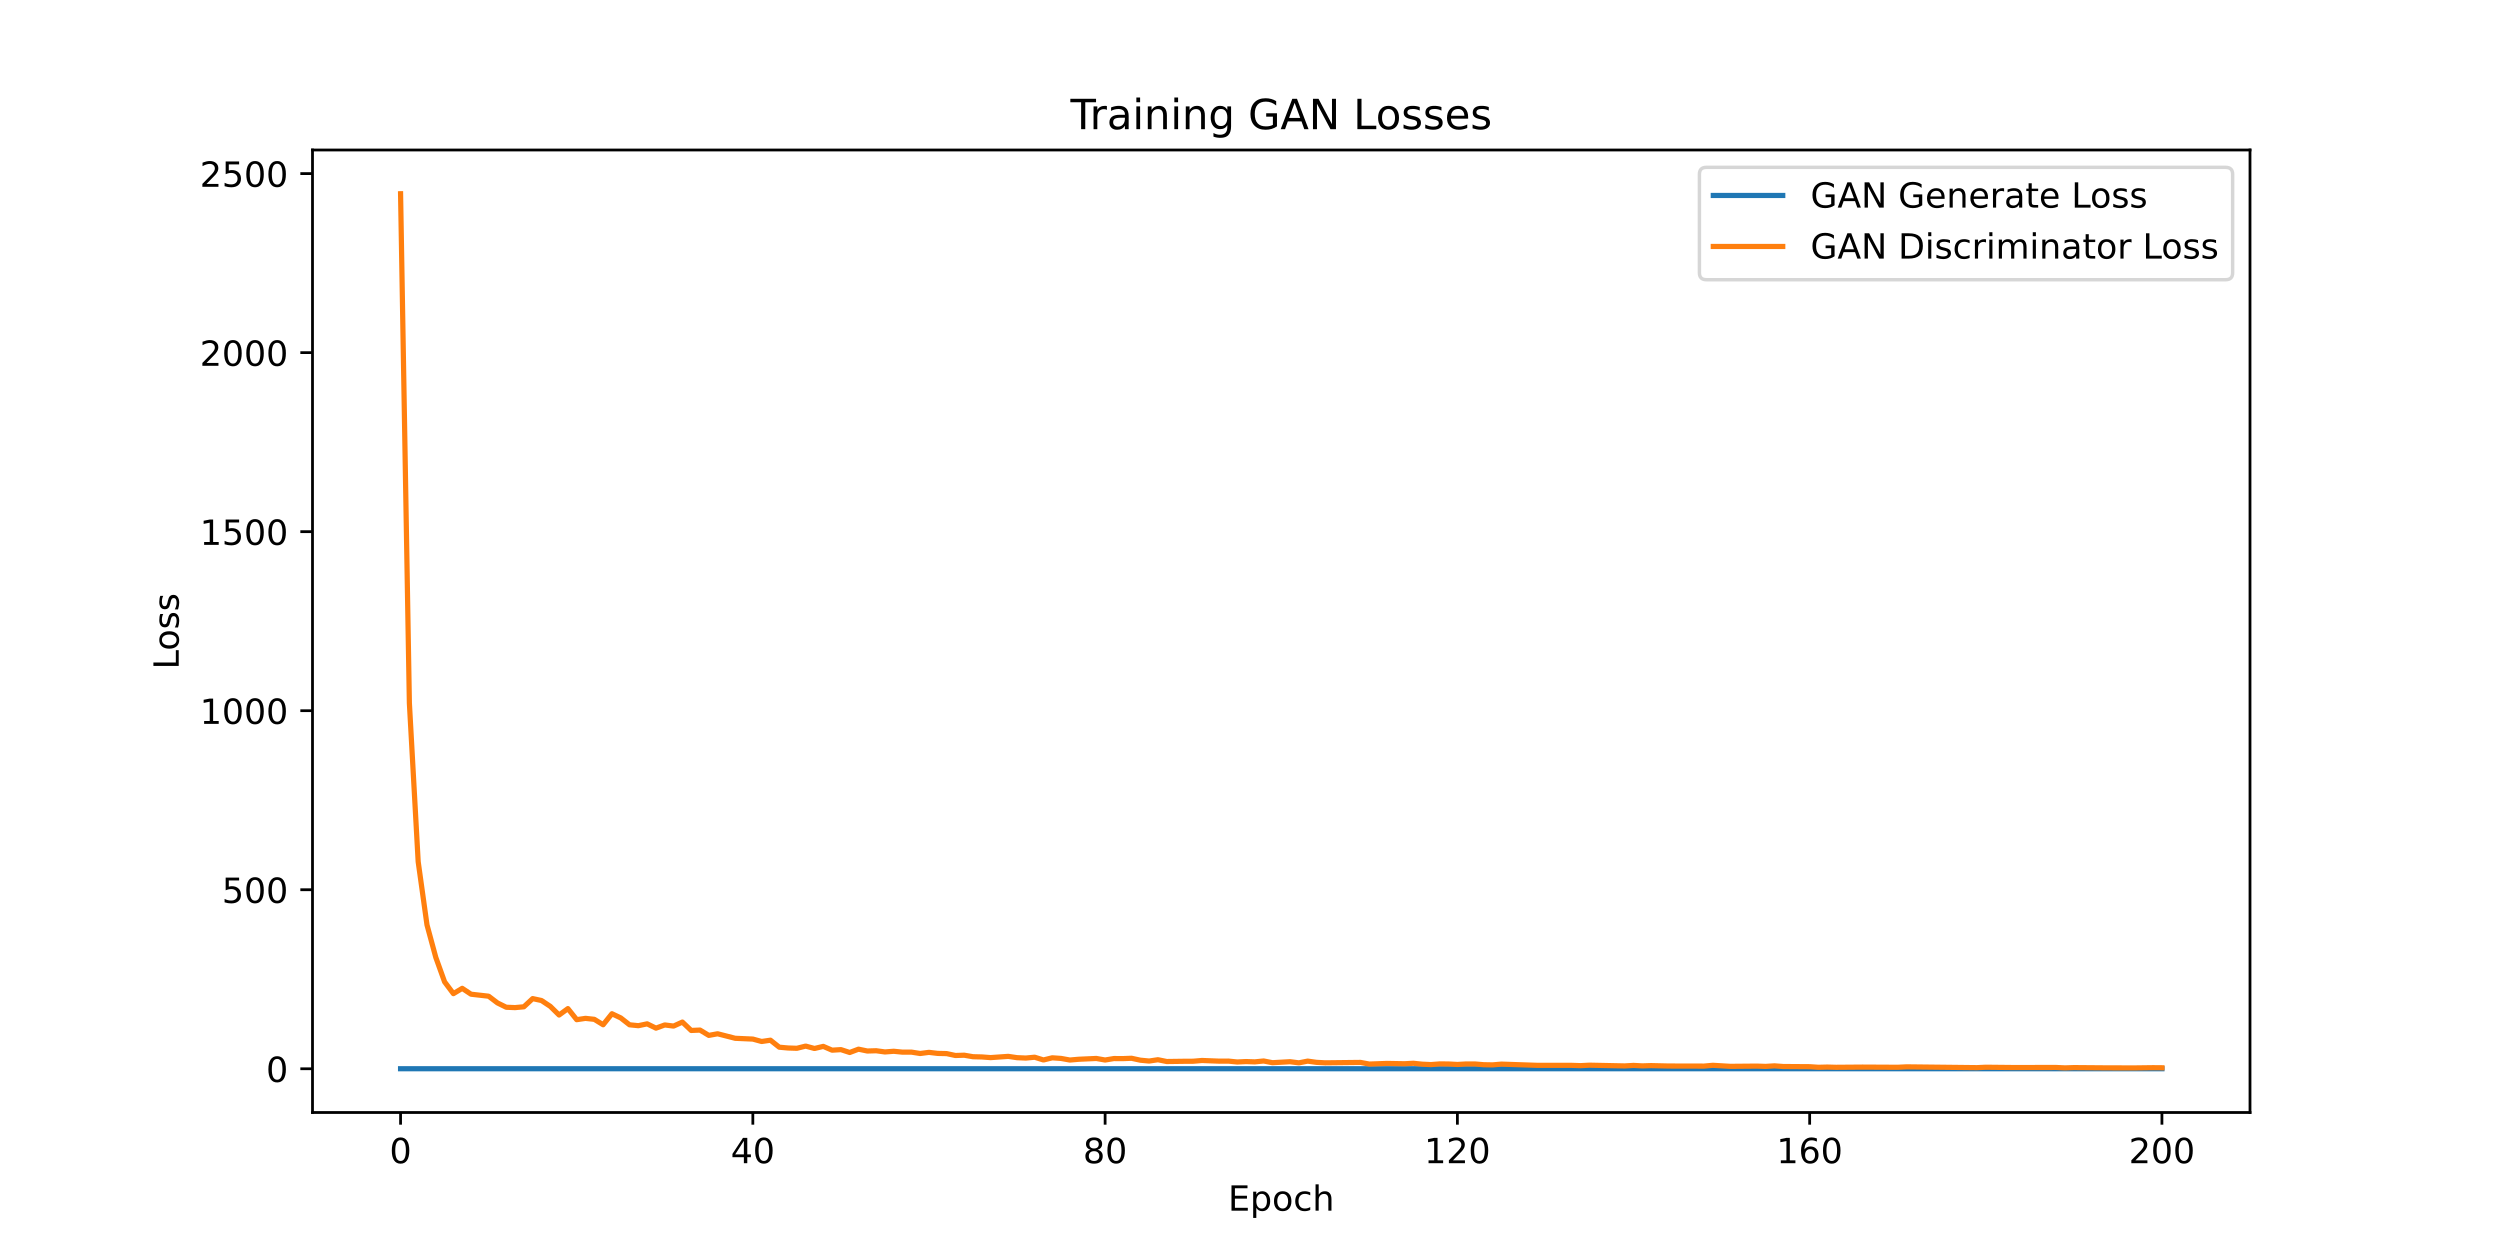
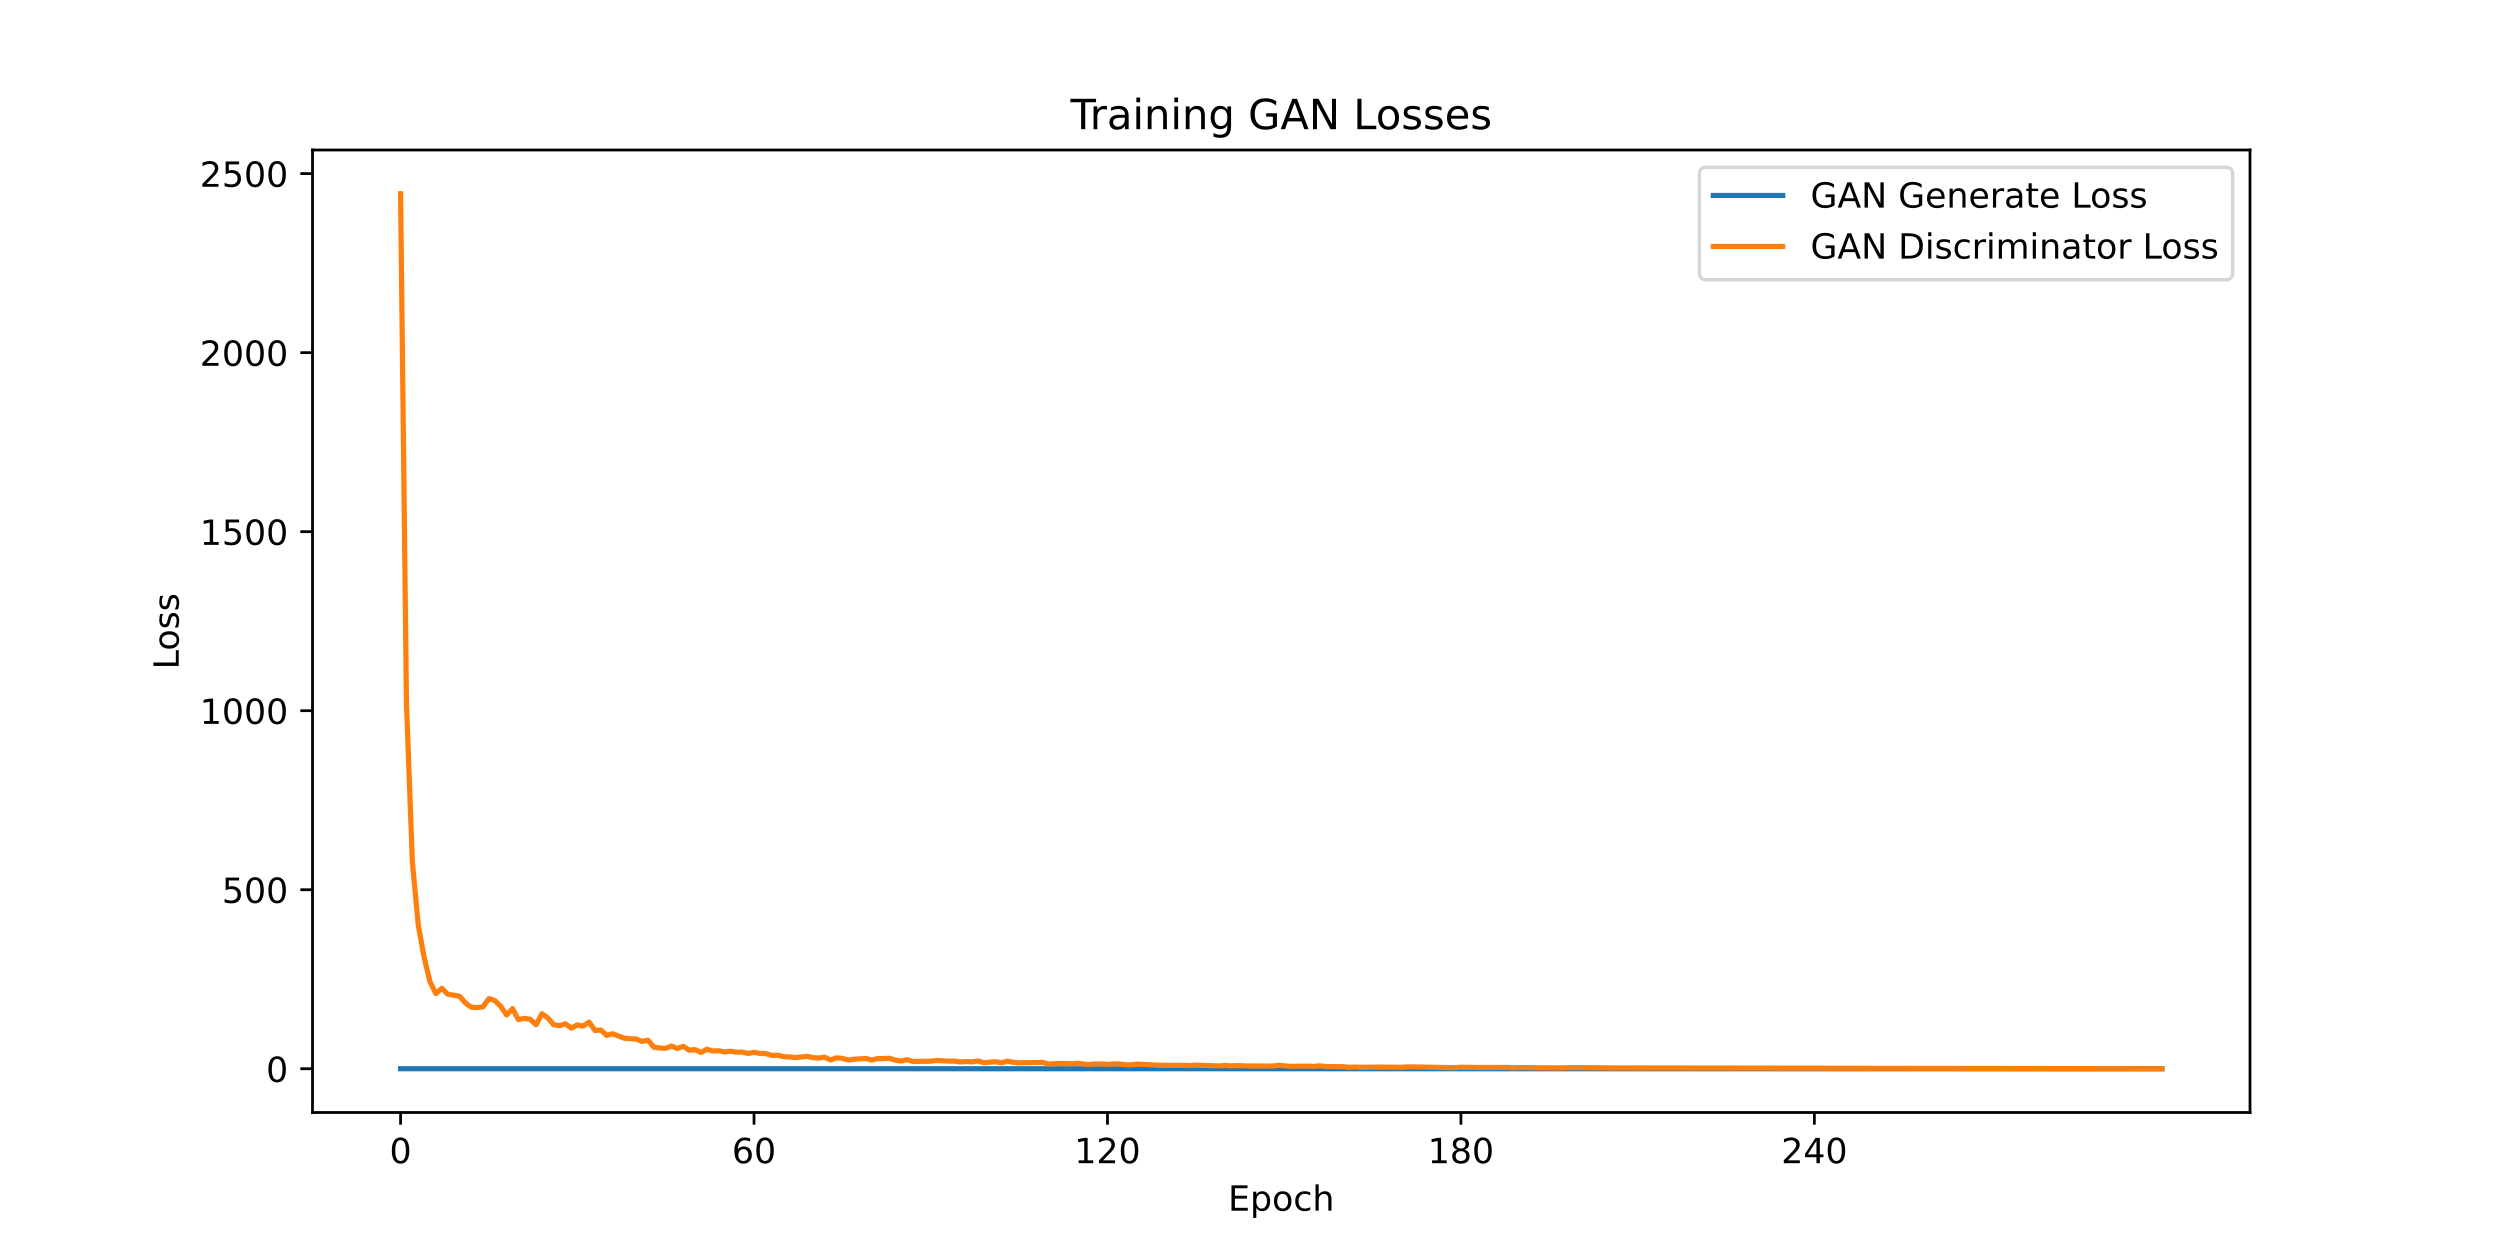
<svg xmlns="http://www.w3.org/2000/svg" xmlns:xlink="http://www.w3.org/1999/xlink" width="720pt" height="360pt" viewBox="0 0 720 360" version="1.1">
  <defs>
    <style type="text/css">*{stroke-linejoin: round; stroke-linecap: butt}</style>
  </defs>
  <g id="figure_1">
    <g id="patch_1">
      <path d="M 0 360  L 720 360  L 720 0  L 0 0  z " style="fill: #ffffff" />
    </g>
    <g id="axes_1">
      <g id="patch_2">
        <path d="M 90 320.4  L 648 320.4  L 648 43.2  L 90 43.2  z " style="fill: #ffffff" />
      </g>
      <g id="matplotlib.axis_1">
        <g id="xtick_1">
          <g id="line2d_1">
            <defs>
-               <path id="mbff94c3271" d="M 0 0  L 0 3.5  " style="stroke: #000000; stroke-width: 0.8" />
-             </defs>
-             <g>
-               <use xlink:href="#mbff94c3271" x="115.364" y="320.4" style="stroke: #000000; stroke-width: 0.8" />
+               <path id="m3219d4891e" d="M 0 0  L 0 3.5  " style="stroke: #000000; stroke-width: 0.8" />
+             </defs>
+             <g>
+               <use xlink:href="#m3219d4891e" x="115.364" y="320.4" style="stroke: #000000; stroke-width: 0.8" />
            </g>
          </g>
          <g id="text_1">
            <g transform="translate(112.1824 334.9984) scale(0.1 -0.1)">
              <defs>
                <path id="DejaVuSans-30" d="M 2034 4250  Q 1547 4250 1301 3770  Q 1056 3291 1056 2328  Q 1056 1369 1301 889  Q 1547 409 2034 409  Q 2525 409 2770 889  Q 3016 1369 3016 2328  Q 3016 3291 2770 3770  Q 2525 4250 2034 4250  z M 2034 4750  Q 2819 4750 3233 4129  Q 3647 3509 3647 2328  Q 3647 1150 3233 529  Q 2819 -91 2034 -91  Q 1250 -91 836 529  Q 422 1150 422 2328  Q 422 3509 836 4129  Q 1250 4750 2034 4750  z " transform="scale(0.015625)" />
              </defs>
              <use xlink:href="#DejaVuSans-30" />
            </g>
          </g>
        </g>
        <g id="xtick_2">
          <g id="line2d_2">
            <g>
-               <use xlink:href="#mbff94c3271" x="216.818" y="320.4" style="stroke: #000000; stroke-width: 0.8" />
+               <use xlink:href="#m3219d4891e" x="217.157" y="320.4" style="stroke: #000000; stroke-width: 0.8" />
            </g>
          </g>
          <g id="text_2">
-             <g transform="translate(210.4557 334.9984) scale(0.1 -0.1)">
-               <defs>
-                 <path id="DejaVuSans-34" d="M 2419 4116  L 825 1625  L 2419 1625  L 2419 4116  z M 2253 4666  L 3047 4666  L 3047 1625  L 3713 1625  L 3713 1100  L 3047 1100  L 3047 0  L 2419 0  L 2419 1100  L 313 1100  L 313 1709  L 2253 4666  z " transform="scale(0.015625)" />
-               </defs>
-               <use xlink:href="#DejaVuSans-34" />
+             <g transform="translate(210.795 334.9984) scale(0.1 -0.1)">
+               <defs>
+                 <path id="DejaVuSans-36" d="M 2113 2584  Q 1688 2584 1439 2293  Q 1191 2003 1191 1497  Q 1191 994 1439 701  Q 1688 409 2113 409  Q 2538 409 2786 701  Q 3034 994 3034 1497  Q 3034 2003 2786 2293  Q 2538 2584 2113 2584  z M 3366 4563  L 3366 3988  Q 3128 4100 2886 4159  Q 2644 4219 2406 4219  Q 1781 4219 1451 3797  Q 1122 3375 1075 2522  Q 1259 2794 1537 2939  Q 1816 3084 2150 3084  Q 2853 3084 3261 2657  Q 3669 2231 3669 1497  Q 3669 778 3244 343  Q 2819 -91 2113 -91  Q 1303 -91 875 529  Q 447 1150 447 2328  Q 447 3434 972 4092  Q 1497 4750 2381 4750  Q 2619 4750 2861 4703  Q 3103 4656 3366 4563  z " transform="scale(0.015625)" />
+               </defs>
+               <use xlink:href="#DejaVuSans-36" />
              <use xlink:href="#DejaVuSans-30" transform="translate(63.62305 0)" />
            </g>
          </g>
        </g>
        <g id="xtick_3">
          <g id="line2d_3">
            <g>
-               <use xlink:href="#mbff94c3271" x="318.273" y="320.4" style="stroke: #000000; stroke-width: 0.8" />
+               <use xlink:href="#m3219d4891e" x="318.951" y="320.4" style="stroke: #000000; stroke-width: 0.8" />
            </g>
          </g>
          <g id="text_3">
-             <g transform="translate(311.9102 334.9984) scale(0.1 -0.1)">
-               <defs>
-                 <path id="DejaVuSans-38" d="M 2034 2216  Q 1584 2216 1326 1975  Q 1069 1734 1069 1313  Q 1069 891 1326 650  Q 1584 409 2034 409  Q 2484 409 2743 651  Q 3003 894 3003 1313  Q 3003 1734 2745 1975  Q 2488 2216 2034 2216  z M 1403 2484  Q 997 2584 770 2862  Q 544 3141 544 3541  Q 544 4100 942 4425  Q 1341 4750 2034 4750  Q 2731 4750 3128 4425  Q 3525 4100 3525 3541  Q 3525 3141 3298 2862  Q 3072 2584 2669 2484  Q 3125 2378 3379 2068  Q 3634 1759 3634 1313  Q 3634 634 3220 271  Q 2806 -91 2034 -91  Q 1263 -91 848 271  Q 434 634 434 1313  Q 434 1759 690 2068  Q 947 2378 1403 2484  z M 1172 3481  Q 1172 3119 1398 2916  Q 1625 2713 2034 2713  Q 2441 2713 2670 2916  Q 2900 3119 2900 3481  Q 2900 3844 2670 4047  Q 2441 4250 2034 4250  Q 1625 4250 1398 4047  Q 1172 3844 1172 3481  z " transform="scale(0.015625)" />
-               </defs>
-               <use xlink:href="#DejaVuSans-38" />
-               <use xlink:href="#DejaVuSans-30" transform="translate(63.62305 0)" />
+             <g transform="translate(309.4076 334.9984) scale(0.1 -0.1)">
+               <defs>
+                 <path id="DejaVuSans-31" d="M 794 531  L 1825 531  L 1825 4091  L 703 3866  L 703 4441  L 1819 4666  L 2450 4666  L 2450 531  L 3481 531  L 3481 0  L 794 0  L 794 531  z " transform="scale(0.015625)" />
+                 <path id="DejaVuSans-32" d="M 1228 531  L 3431 531  L 3431 0  L 469 0  L 469 531  Q 828 903 1448 1529  Q 2069 2156 2228 2338  Q 2531 2678 2651 2914  Q 2772 3150 2772 3378  Q 2772 3750 2511 3984  Q 2250 4219 1831 4219  Q 1534 4219 1204 4116  Q 875 4013 500 3803  L 500 4441  Q 881 4594 1212 4672  Q 1544 4750 1819 4750  Q 2544 4750 2975 4387  Q 3406 4025 3406 3419  Q 3406 3131 3298 2873  Q 3191 2616 2906 2266  Q 2828 2175 2409 1742  Q 1991 1309 1228 531  z " transform="scale(0.015625)" />
+               </defs>
+               <use xlink:href="#DejaVuSans-31" />
+               <use xlink:href="#DejaVuSans-32" transform="translate(63.62305 0)" />
+               <use xlink:href="#DejaVuSans-30" transform="translate(127.2461 0)" />
            </g>
          </g>
        </g>
        <g id="xtick_4">
          <g id="line2d_4">
            <g>
-               <use xlink:href="#mbff94c3271" x="419.727" y="320.4" style="stroke: #000000; stroke-width: 0.8" />
+               <use xlink:href="#m3219d4891e" x="420.745" y="320.4" style="stroke: #000000; stroke-width: 0.8" />
            </g>
          </g>
          <g id="text_4">
-             <g transform="translate(410.1835 334.9984) scale(0.1 -0.1)">
-               <defs>
-                 <path id="DejaVuSans-31" d="M 794 531  L 1825 531  L 1825 4091  L 703 3866  L 703 4441  L 1819 4666  L 2450 4666  L 2450 531  L 3481 531  L 3481 0  L 794 0  L 794 531  z " transform="scale(0.015625)" />
-                 <path id="DejaVuSans-32" d="M 1228 531  L 3431 531  L 3431 0  L 469 0  L 469 531  Q 828 903 1448 1529  Q 2069 2156 2228 2338  Q 2531 2678 2651 2914  Q 2772 3150 2772 3378  Q 2772 3750 2511 3984  Q 2250 4219 1831 4219  Q 1534 4219 1204 4116  Q 875 4013 500 3803  L 500 4441  Q 881 4594 1212 4672  Q 1544 4750 1819 4750  Q 2544 4750 2975 4387  Q 3406 4025 3406 3419  Q 3406 3131 3298 2873  Q 3191 2616 2906 2266  Q 2828 2175 2409 1742  Q 1991 1309 1228 531  z " transform="scale(0.015625)" />
+             <g transform="translate(411.2015 334.9984) scale(0.1 -0.1)">
+               <defs>
+                 <path id="DejaVuSans-38" d="M 2034 2216  Q 1584 2216 1326 1975  Q 1069 1734 1069 1313  Q 1069 891 1326 650  Q 1584 409 2034 409  Q 2484 409 2743 651  Q 3003 894 3003 1313  Q 3003 1734 2745 1975  Q 2488 2216 2034 2216  z M 1403 2484  Q 997 2584 770 2862  Q 544 3141 544 3541  Q 544 4100 942 4425  Q 1341 4750 2034 4750  Q 2731 4750 3128 4425  Q 3525 4100 3525 3541  Q 3525 3141 3298 2862  Q 3072 2584 2669 2484  Q 3125 2378 3379 2068  Q 3634 1759 3634 1313  Q 3634 634 3220 271  Q 2806 -91 2034 -91  Q 1263 -91 848 271  Q 434 634 434 1313  Q 434 1759 690 2068  Q 947 2378 1403 2484  z M 1172 3481  Q 1172 3119 1398 2916  Q 1625 2713 2034 2713  Q 2441 2713 2670 2916  Q 2900 3119 2900 3481  Q 2900 3844 2670 4047  Q 2441 4250 2034 4250  Q 1625 4250 1398 4047  Q 1172 3844 1172 3481  z " transform="scale(0.015625)" />
              </defs>
              <use xlink:href="#DejaVuSans-31" />
-               <use xlink:href="#DejaVuSans-32" transform="translate(63.62305 0)" />
+               <use xlink:href="#DejaVuSans-38" transform="translate(63.62305 0)" />
              <use xlink:href="#DejaVuSans-30" transform="translate(127.2461 0)" />
            </g>
          </g>
        </g>
        <g id="xtick_5">
          <g id="line2d_5">
            <g>
-               <use xlink:href="#mbff94c3271" x="521.182" y="320.4" style="stroke: #000000; stroke-width: 0.8" />
+               <use xlink:href="#m3219d4891e" x="522.539" y="320.4" style="stroke: #000000; stroke-width: 0.8" />
            </g>
          </g>
          <g id="text_5">
-             <g transform="translate(511.6381 334.9984) scale(0.1 -0.1)">
-               <defs>
-                 <path id="DejaVuSans-36" d="M 2113 2584  Q 1688 2584 1439 2293  Q 1191 2003 1191 1497  Q 1191 994 1439 701  Q 1688 409 2113 409  Q 2538 409 2786 701  Q 3034 994 3034 1497  Q 3034 2003 2786 2293  Q 2538 2584 2113 2584  z M 3366 4563  L 3366 3988  Q 3128 4100 2886 4159  Q 2644 4219 2406 4219  Q 1781 4219 1451 3797  Q 1122 3375 1075 2522  Q 1259 2794 1537 2939  Q 1816 3084 2150 3084  Q 2853 3084 3261 2657  Q 3669 2231 3669 1497  Q 3669 778 3244 343  Q 2819 -91 2113 -91  Q 1303 -91 875 529  Q 447 1150 447 2328  Q 447 3434 972 4092  Q 1497 4750 2381 4750  Q 2619 4750 2861 4703  Q 3103 4656 3366 4563  z " transform="scale(0.015625)" />
-               </defs>
-               <use xlink:href="#DejaVuSans-31" />
-               <use xlink:href="#DejaVuSans-36" transform="translate(63.62305 0)" />
-               <use xlink:href="#DejaVuSans-30" transform="translate(127.2461 0)" />
-             </g>
-           </g>
-         </g>
-         <g id="xtick_6">
-           <g id="line2d_6">
-             <g>
-               <use xlink:href="#mbff94c3271" x="622.636" y="320.4" style="stroke: #000000; stroke-width: 0.8" />
-             </g>
-           </g>
-           <g id="text_6">
-             <g transform="translate(613.0926 334.9984) scale(0.1 -0.1)">
+             <g transform="translate(512.9953 334.9984) scale(0.1 -0.1)">
+               <defs>
+                 <path id="DejaVuSans-34" d="M 2419 4116  L 825 1625  L 2419 1625  L 2419 4116  z M 2253 4666  L 3047 4666  L 3047 1625  L 3713 1625  L 3713 1100  L 3047 1100  L 3047 0  L 2419 0  L 2419 1100  L 313 1100  L 313 1709  L 2253 4666  z " transform="scale(0.015625)" />
+               </defs>
              <use xlink:href="#DejaVuSans-32" />
-               <use xlink:href="#DejaVuSans-30" transform="translate(63.62305 0)" />
-               <use xlink:href="#DejaVuSans-30" transform="translate(127.2461 0)" />
-             </g>
-           </g>
-         </g>
-         <g id="text_7">
+               <use xlink:href="#DejaVuSans-34" transform="translate(63.62305 0)" />
+               <use xlink:href="#DejaVuSans-30" transform="translate(127.2461 0)" />
+             </g>
+           </g>
+         </g>
+         <g id="text_6">
          <g transform="translate(353.6891 348.6766) scale(0.1 -0.1)">
            <defs>
              <path id="DejaVuSans-45" d="M 628 4666  L 3578 4666  L 3578 4134  L 1259 4134  L 1259 2753  L 3481 2753  L 3481 2222  L 1259 2222  L 1259 531  L 3634 531  L 3634 0  L 628 0  L 628 4666  z " transform="scale(0.015625)" />
              <path id="DejaVuSans-70" d="M 1159 525  L 1159 -1331  L 581 -1331  L 581 3500  L 1159 3500  L 1159 2969  Q 1341 3281 1617 3432  Q 1894 3584 2278 3584  Q 2916 3584 3314 3078  Q 3713 2572 3713 1747  Q 3713 922 3314 415  Q 2916 -91 2278 -91  Q 1894 -91 1617 61  Q 1341 213 1159 525  z M 3116 1747  Q 3116 2381 2855 2742  Q 2594 3103 2138 3103  Q 1681 3103 1420 2742  Q 1159 2381 1159 1747  Q 1159 1113 1420 752  Q 1681 391 2138 391  Q 2594 391 2855 752  Q 3116 1113 3116 1747  z " transform="scale(0.015625)" />
              <path id="DejaVuSans-6f" d="M 1959 3097  Q 1497 3097 1228 2736  Q 959 2375 959 1747  Q 959 1119 1226 758  Q 1494 397 1959 397  Q 2419 397 2687 759  Q 2956 1122 2956 1747  Q 2956 2369 2687 2733  Q 2419 3097 1959 3097  z M 1959 3584  Q 2709 3584 3137 3096  Q 3566 2609 3566 1747  Q 3566 888 3137 398  Q 2709 -91 1959 -91  Q 1206 -91 779 398  Q 353 888 353 1747  Q 353 2609 779 3096  Q 1206 3584 1959 3584  z " transform="scale(0.015625)" />
              <path id="DejaVuSans-63" d="M 3122 3366  L 3122 2828  Q 2878 2963 2633 3030  Q 2388 3097 2138 3097  Q 1578 3097 1268 2742  Q 959 2388 959 1747  Q 959 1106 1268 751  Q 1578 397 2138 397  Q 2388 397 2633 464  Q 2878 531 3122 666  L 3122 134  Q 2881 22 2623 -34  Q 2366 -91 2075 -91  Q 1284 -91 818 406  Q 353 903 353 1747  Q 353 2603 823 3093  Q 1294 3584 2113 3584  Q 2378 3584 2631 3529  Q 2884 3475 3122 3366  z " transform="scale(0.015625)" />
              <path id="DejaVuSans-68" d="M 3513 2113  L 3513 0  L 2938 0  L 2938 2094  Q 2938 2591 2744 2837  Q 2550 3084 2163 3084  Q 1697 3084 1428 2787  Q 1159 2491 1159 1978  L 1159 0  L 581 0  L 581 4863  L 1159 4863  L 1159 2956  Q 1366 3272 1645 3428  Q 1925 3584 2291 3584  Q 2894 3584 3203 3211  Q 3513 2838 3513 2113  z " transform="scale(0.015625)" />
            </defs>
            <use xlink:href="#DejaVuSans-45" />
            <use xlink:href="#DejaVuSans-70" transform="translate(63.18359 0)" />
            <use xlink:href="#DejaVuSans-6f" transform="translate(126.6602 0)" />
            <use xlink:href="#DejaVuSans-63" transform="translate(187.8418 0)" />
            <use xlink:href="#DejaVuSans-68" transform="translate(242.8223 0)" />
          </g>
        </g>
      </g>
      <g id="matplotlib.axis_2">
        <g id="ytick_1">
+           <g id="line2d_6">
+             <defs>
+               <path id="m0d8fbf37d7" d="M 0 0  L -3.5 0  " style="stroke: #000000; stroke-width: 0.8" />
+             </defs>
+             <g>
+               <use xlink:href="#m0d8fbf37d7" x="90" y="307.8" style="stroke: #000000; stroke-width: 0.8" />
+             </g>
+           </g>
+           <g id="text_7">
+             <g transform="translate(76.6375 311.5996) scale(0.1 -0.1)">
+               <use xlink:href="#DejaVuSans-30" />
+             </g>
+           </g>
+         </g>
+         <g id="ytick_2">
          <g id="line2d_7">
-             <defs>
-               <path id="m9fda48567b" d="M 0 0  L -3.5 0  " style="stroke: #000000; stroke-width: 0.8" />
-             </defs>
-             <g>
-               <use xlink:href="#m9fda48567b" x="90" y="307.805" style="stroke: #000000; stroke-width: 0.8" />
+             <g>
+               <use xlink:href="#m0d8fbf37d7" x="90" y="256.24" style="stroke: #000000; stroke-width: 0.8" />
            </g>
          </g>
          <g id="text_8">
-             <g transform="translate(76.6375 311.6041) scale(0.1 -0.1)">
-               <use xlink:href="#DejaVuSans-30" />
-             </g>
-           </g>
-         </g>
-         <g id="ytick_2">
-           <g id="line2d_8">
-             <g>
-               <use xlink:href="#m9fda48567b" x="90" y="256.244" style="stroke: #000000; stroke-width: 0.8" />
-             </g>
-           </g>
-           <g id="text_9">
-             <g transform="translate(63.9125 260.0427) scale(0.1 -0.1)">
+             <g transform="translate(63.9125 260.0392) scale(0.1 -0.1)">
              <defs>
                <path id="DejaVuSans-35" d="M 691 4666  L 3169 4666  L 3169 4134  L 1269 4134  L 1269 2991  Q 1406 3038 1543 3061  Q 1681 3084 1819 3084  Q 2600 3084 3056 2656  Q 3513 2228 3513 1497  Q 3513 744 3044 326  Q 2575 -91 1722 -91  Q 1428 -91 1123 -41  Q 819 9 494 109  L 494 744  Q 775 591 1075 516  Q 1375 441 1709 441  Q 2250 441 2565 725  Q 2881 1009 2881 1497  Q 2881 1984 2565 2268  Q 2250 2553 1709 2553  Q 1456 2553 1204 2497  Q 953 2441 691 2322  L 691 4666  z " transform="scale(0.015625)" />
              </defs>
              <use xlink:href="#DejaVuSans-35" />
              <use xlink:href="#DejaVuSans-30" transform="translate(63.62305 0)" />
              <use xlink:href="#DejaVuSans-30" transform="translate(127.2461 0)" />
            </g>
          </g>
        </g>
        <g id="ytick_3">
-           <g id="line2d_9">
-             <g>
-               <use xlink:href="#m9fda48567b" x="90" y="204.682" style="stroke: #000000; stroke-width: 0.8" />
-             </g>
-           </g>
-           <g id="text_10">
-             <g transform="translate(57.55 208.4814) scale(0.1 -0.1)">
+           <g id="line2d_8">
+             <g>
+               <use xlink:href="#m0d8fbf37d7" x="90" y="204.68" style="stroke: #000000; stroke-width: 0.8" />
+             </g>
+           </g>
+           <g id="text_9">
+             <g transform="translate(57.55 208.4788) scale(0.1 -0.1)">
              <use xlink:href="#DejaVuSans-31" />
              <use xlink:href="#DejaVuSans-30" transform="translate(63.62305 0)" />
              <use xlink:href="#DejaVuSans-30" transform="translate(127.2461 0)" />
              <use xlink:href="#DejaVuSans-30" transform="translate(190.8691 0)" />
            </g>
          </g>
        </g>
        <g id="ytick_4">
-           <g id="line2d_10">
-             <g>
-               <use xlink:href="#m9fda48567b" x="90" y="153.121" style="stroke: #000000; stroke-width: 0.8" />
-             </g>
-           </g>
-           <g id="text_11">
-             <g transform="translate(57.55 156.9201) scale(0.1 -0.1)">
+           <g id="line2d_9">
+             <g>
+               <use xlink:href="#m0d8fbf37d7" x="90" y="153.119" style="stroke: #000000; stroke-width: 0.8" />
+             </g>
+           </g>
+           <g id="text_10">
+             <g transform="translate(57.55 156.9184) scale(0.1 -0.1)">
              <use xlink:href="#DejaVuSans-31" />
              <use xlink:href="#DejaVuSans-35" transform="translate(63.62305 0)" />
              <use xlink:href="#DejaVuSans-30" transform="translate(127.2461 0)" />
              <use xlink:href="#DejaVuSans-30" transform="translate(190.8691 0)" />
            </g>
          </g>
        </g>
        <g id="ytick_5">
-           <g id="line2d_11">
-             <g>
-               <use xlink:href="#m9fda48567b" x="90" y="101.56" style="stroke: #000000; stroke-width: 0.8" />
-             </g>
-           </g>
-           <g id="text_12">
-             <g transform="translate(57.55 105.3588) scale(0.1 -0.1)">
+           <g id="line2d_10">
+             <g>
+               <use xlink:href="#m0d8fbf37d7" x="90" y="101.559" style="stroke: #000000; stroke-width: 0.8" />
+             </g>
+           </g>
+           <g id="text_11">
+             <g transform="translate(57.55 105.358) scale(0.1 -0.1)">
              <use xlink:href="#DejaVuSans-32" />
              <use xlink:href="#DejaVuSans-30" transform="translate(63.62305 0)" />
              <use xlink:href="#DejaVuSans-30" transform="translate(127.2461 0)" />
              <use xlink:href="#DejaVuSans-30" transform="translate(190.8691 0)" />
            </g>
          </g>
        </g>
        <g id="ytick_6">
-           <g id="line2d_12">
-             <g>
-               <use xlink:href="#m9fda48567b" x="90" y="49.998" style="stroke: #000000; stroke-width: 0.8" />
-             </g>
-           </g>
-           <g id="text_13">
-             <g transform="translate(57.55 53.79752) scale(0.1 -0.1)">
+           <g id="line2d_11">
+             <g>
+               <use xlink:href="#m0d8fbf37d7" x="90" y="49.998" style="stroke: #000000; stroke-width: 0.8" />
+             </g>
+           </g>
+           <g id="text_12">
+             <g transform="translate(57.55 53.79762) scale(0.1 -0.1)">
              <use xlink:href="#DejaVuSans-32" />
              <use xlink:href="#DejaVuSans-35" transform="translate(63.62305 0)" />
              <use xlink:href="#DejaVuSans-30" transform="translate(127.2461 0)" />
              <use xlink:href="#DejaVuSans-30" transform="translate(190.8691 0)" />
            </g>
          </g>
        </g>
-         <g id="text_14">
+         <g id="text_13">
          <g transform="translate(51.47031 192.7672) rotate(-90) scale(0.1 -0.1)">
            <defs>
              <path id="DejaVuSans-4c" d="M 628 4666  L 1259 4666  L 1259 531  L 3531 531  L 3531 0  L 628 0  L 628 4666  z " transform="scale(0.015625)" />
              <path id="DejaVuSans-73" d="M 2834 3397  L 2834 2853  Q 2591 2978 2328 3040  Q 2066 3103 1784 3103  Q 1356 3103 1142 2972  Q 928 2841 928 2578  Q 928 2378 1081 2264  Q 1234 2150 1697 2047  L 1894 2003  Q 2506 1872 2764 1633  Q 3022 1394 3022 966  Q 3022 478 2636 193  Q 2250 -91 1575 -91  Q 1294 -91 989 -36  Q 684 19 347 128  L 347 722  Q 666 556 975 473  Q 1284 391 1588 391  Q 1994 391 2212 530  Q 2431 669 2431 922  Q 2431 1156 2273 1281  Q 2116 1406 1581 1522  L 1381 1569  Q 847 1681 609 1914  Q 372 2147 372 2553  Q 372 3047 722 3315  Q 1072 3584 1716 3584  Q 2034 3584 2315 3537  Q 2597 3491 2834 3397  z " transform="scale(0.015625)" />
            </defs>
            <use xlink:href="#DejaVuSans-4c" />
            <use xlink:href="#DejaVuSans-6f" transform="translate(53.96289 0)" />
            <use xlink:href="#DejaVuSans-73" transform="translate(115.1445 0)" />
            <use xlink:href="#DejaVuSans-73" transform="translate(167.2441 0)" />
          </g>
        </g>
      </g>
+       <g id="line2d_12">
+         <path d="M 115.364 307.789  L 218.854 307.795  L 622.636 307.8  L 622.636 307.8  " clip-path="url(#peff3f89735)" style="fill: none; stroke: #1f77b4; stroke-width: 1.5; stroke-linecap: square" />
+       </g>
      <g id="line2d_13">
-         <path d="M 115.364 307.793  L 270.082 307.799  L 622.636 307.8  L 622.636 307.8  " clip-path="url(#p2f9982bca2)" style="fill: none; stroke: #1f77b4; stroke-width: 1.5; stroke-linecap: square" />
-       </g>
-       <g id="line2d_14">
-         <path d="M 115.364 55.8  L 117.9 202.478  L 120.436 248.167  L 122.973 266.366  L 125.509 275.731  L 128.045 282.782  L 130.582 286.169  L 133.118 284.644  L 135.655 286.331  L 140.727 286.908  L 143.264 288.837  L 145.8 290.089  L 148.336 290.19  L 150.873 289.957  L 153.409 287.6  L 155.945 288.147  L 158.482 289.83  L 161.018 292.325  L 163.555 290.479  L 166.091 293.665  L 168.627 293.29  L 171.164 293.566  L 173.7 295.126  L 176.236 291.956  L 178.773 293.158  L 181.309 295.144  L 183.845 295.397  L 186.382 294.867  L 188.918 296.104  L 191.455 295.186  L 193.991 295.511  L 196.527 294.358  L 199.064 296.771  L 201.6 296.661  L 204.136 298.19  L 206.673 297.728  L 211.745 299.03  L 216.818 299.255  L 219.355 299.949  L 221.891 299.577  L 224.427 301.593  L 226.964 301.822  L 229.5 301.908  L 232.036 301.276  L 234.573 301.965  L 237.109 301.359  L 239.645 302.453  L 242.182 302.291  L 244.718 303.116  L 247.255 302.163  L 249.791 302.691  L 252.327 302.615  L 254.864 302.96  L 257.4 302.768  L 259.936 303.02  L 262.473 303.009  L 265.009 303.406  L 267.545 303.079  L 270.082 303.382  L 272.618 303.436  L 275.155 303.982  L 277.691 303.901  L 280.227 304.336  L 282.764 304.4  L 285.3 304.59  L 290.373 304.235  L 292.909 304.611  L 295.445 304.719  L 297.982 304.479  L 300.518 305.271  L 303.055 304.65  L 305.591 304.83  L 308.127 305.289  L 310.664 305.068  L 315.736 304.838  L 318.273 305.285  L 320.809 304.864  L 323.345 304.883  L 325.882 304.784  L 328.418 305.335  L 330.955 305.579  L 333.491 305.202  L 336.027 305.719  L 341.1 305.649  L 343.636 305.635  L 346.173 305.42  L 351.245 305.615  L 353.782 305.597  L 356.318 305.853  L 358.855 305.731  L 361.391 305.819  L 363.927 305.565  L 366.464 306.06  L 371.536 305.774  L 374.073 306.101  L 376.609 305.602  L 379.145 305.958  L 381.682 306.097  L 391.827 305.977  L 394.364 306.451  L 399.436 306.269  L 404.509 306.362  L 407.045 306.223  L 409.582 306.488  L 412.118 306.603  L 414.655 306.41  L 417.191 306.433  L 419.727 306.568  L 422.264 306.425  L 424.8 306.43  L 427.336 306.64  L 429.873 306.686  L 432.409 306.469  L 442.555 306.81  L 452.7 306.824  L 455.236 306.907  L 457.773 306.774  L 467.918 306.988  L 470.455 306.84  L 472.991 306.977  L 475.527 306.895  L 480.6 307.015  L 490.745 307.04  L 493.282 306.809  L 498.355 307.108  L 505.964 307.04  L 508.5 307.126  L 511.036 306.969  L 513.573 307.158  L 521.182 307.213  L 523.718 307.382  L 526.255 307.317  L 528.791 307.386  L 536.4 307.325  L 546.545 307.378  L 549.082 307.254  L 569.373 307.485  L 571.909 307.366  L 579.518 307.446  L 592.2 307.438  L 594.736 307.552  L 597.273 307.469  L 607.418 307.552  L 615.027 307.562  L 620.1 307.495  L 622.636 307.519  L 622.636 307.519  " clip-path="url(#p2f9982bca2)" style="fill: none; stroke: #ff7f0e; stroke-width: 1.5; stroke-linecap: square" />
+         <path d="M 115.364 55.8  L 117.06 202.476  L 118.757 248.164  L 120.453 266.362  L 122.15 275.728  L 123.846 282.778  L 125.543 286.165  L 127.24 284.64  L 128.936 286.327  L 132.329 286.904  L 134.026 288.833  L 135.722 290.085  L 137.419 290.186  L 139.116 289.953  L 140.812 287.596  L 142.509 288.143  L 144.205 289.826  L 145.902 292.321  L 147.598 290.475  L 149.295 293.661  L 150.991 293.286  L 152.688 293.562  L 154.385 295.122  L 156.081 291.952  L 157.778 293.154  L 159.474 295.14  L 161.171 295.392  L 162.867 294.863  L 164.564 296.1  L 166.261 295.182  L 167.957 295.507  L 169.654 294.354  L 171.35 296.767  L 173.047 296.656  L 174.743 298.186  L 176.44 297.724  L 179.833 299.026  L 183.226 299.251  L 184.923 299.944  L 186.619 299.573  L 188.316 301.589  L 190.012 301.818  L 191.709 301.903  L 193.406 301.272  L 195.102 301.961  L 196.799 301.355  L 198.495 302.449  L 200.192 302.287  L 201.888 303.112  L 203.585 302.159  L 205.282 302.686  L 206.978 302.611  L 208.675 302.956  L 210.371 302.763  L 212.068 303.015  L 213.764 303.004  L 215.461 303.401  L 217.157 303.075  L 218.854 303.378  L 220.551 303.432  L 222.247 303.977  L 223.944 303.897  L 225.64 304.332  L 227.337 304.396  L 229.033 304.586  L 232.427 304.23  L 234.123 304.607  L 235.82 304.714  L 237.516 304.474  L 239.213 305.267  L 240.909 304.646  L 242.606 304.826  L 244.303 305.285  L 245.999 305.064  L 249.392 304.834  L 251.089 305.281  L 252.785 304.86  L 254.482 304.879  L 256.178 304.78  L 257.875 305.331  L 259.572 305.575  L 261.268 305.198  L 262.965 305.714  L 266.358 305.644  L 268.054 305.631  L 269.751 305.416  L 273.144 305.611  L 274.841 305.593  L 276.537 305.849  L 278.234 305.726  L 279.93 305.815  L 281.627 305.56  L 283.324 306.055  L 286.717 305.769  L 288.413 306.097  L 290.11 305.598  L 291.806 305.954  L 293.503 306.093  L 300.289 305.972  L 301.986 306.447  L 305.379 306.265  L 308.772 306.358  L 310.469 306.218  L 312.165 306.484  L 313.862 306.599  L 315.558 306.406  L 317.255 306.428  L 318.951 306.563  L 320.648 306.42  L 322.344 306.426  L 324.041 306.636  L 325.738 306.682  L 327.434 306.464  L 334.22 306.805  L 341.007 306.819  L 342.703 306.903  L 344.4 306.769  L 351.186 306.984  L 352.883 306.835  L 354.579 306.973  L 356.276 306.89  L 359.669 307.011  L 366.455 307.035  L 368.152 306.805  L 371.545 307.104  L 376.635 307.036  L 378.331 307.122  L 380.028 306.965  L 381.724 307.153  L 386.814 307.209  L 388.51 307.378  L 390.207 307.313  L 391.904 307.382  L 396.993 307.321  L 403.78 307.374  L 405.476 307.25  L 419.049 307.481  L 420.745 307.362  L 425.835 307.442  L 434.318 307.433  L 436.014 307.548  L 437.711 307.465  L 444.497 307.547  L 449.587 307.557  L 452.98 307.49  L 464.856 307.563  L 622.636 307.796  L 622.636 307.796  " clip-path="url(#peff3f89735)" style="fill: none; stroke: #ff7f0e; stroke-width: 1.5; stroke-linecap: square" />
      </g>
      <g id="patch_3">
        <path d="M 90 320.4  L 90 43.2  " style="fill: none; stroke: #000000; stroke-width: 0.8; stroke-linejoin: miter; stroke-linecap: square" />
      </g>
      <g id="patch_4">
        <path d="M 648 320.4  L 648 43.2  " style="fill: none; stroke: #000000; stroke-width: 0.8; stroke-linejoin: miter; stroke-linecap: square" />
      </g>
      <g id="patch_5">
        <path d="M 90 320.4  L 648 320.4  " style="fill: none; stroke: #000000; stroke-width: 0.8; stroke-linejoin: miter; stroke-linecap: square" />
      </g>
      <g id="patch_6">
        <path d="M 90 43.2  L 648 43.2  " style="fill: none; stroke: #000000; stroke-width: 0.8; stroke-linejoin: miter; stroke-linecap: square" />
      </g>
-       <g id="text_15">
+       <g id="text_14">
        <g transform="translate(308.295 37.2) scale(0.12 -0.12)">
          <defs>
            <path id="DejaVuSans-54" d="M -19 4666  L 3928 4666  L 3928 4134  L 2272 4134  L 2272 0  L 1638 0  L 1638 4134  L -19 4134  L -19 4666  z " transform="scale(0.015625)" />
            <path id="DejaVuSans-72" d="M 2631 2963  Q 2534 3019 2420 3045  Q 2306 3072 2169 3072  Q 1681 3072 1420 2755  Q 1159 2438 1159 1844  L 1159 0  L 581 0  L 581 3500  L 1159 3500  L 1159 2956  Q 1341 3275 1631 3429  Q 1922 3584 2338 3584  Q 2397 3584 2469 3576  Q 2541 3569 2628 3553  L 2631 2963  z " transform="scale(0.015625)" />
            <path id="DejaVuSans-61" d="M 2194 1759  Q 1497 1759 1228 1600  Q 959 1441 959 1056  Q 959 750 1161 570  Q 1363 391 1709 391  Q 2188 391 2477 730  Q 2766 1069 2766 1631  L 2766 1759  L 2194 1759  z M 3341 1997  L 3341 0  L 2766 0  L 2766 531  Q 2569 213 2275 61  Q 1981 -91 1556 -91  Q 1019 -91 701 211  Q 384 513 384 1019  Q 384 1609 779 1909  Q 1175 2209 1959 2209  L 2766 2209  L 2766 2266  Q 2766 2663 2505 2880  Q 2244 3097 1772 3097  Q 1472 3097 1187 3025  Q 903 2953 641 2809  L 641 3341  Q 956 3463 1253 3523  Q 1550 3584 1831 3584  Q 2591 3584 2966 3190  Q 3341 2797 3341 1997  z " transform="scale(0.015625)" />
            <path id="DejaVuSans-69" d="M 603 3500  L 1178 3500  L 1178 0  L 603 0  L 603 3500  z M 603 4863  L 1178 4863  L 1178 4134  L 603 4134  L 603 4863  z " transform="scale(0.015625)" />
            <path id="DejaVuSans-6e" d="M 3513 2113  L 3513 0  L 2938 0  L 2938 2094  Q 2938 2591 2744 2837  Q 2550 3084 2163 3084  Q 1697 3084 1428 2787  Q 1159 2491 1159 1978  L 1159 0  L 581 0  L 581 3500  L 1159 3500  L 1159 2956  Q 1366 3272 1645 3428  Q 1925 3584 2291 3584  Q 2894 3584 3203 3211  Q 3513 2838 3513 2113  z " transform="scale(0.015625)" />
            <path id="DejaVuSans-67" d="M 2906 1791  Q 2906 2416 2648 2759  Q 2391 3103 1925 3103  Q 1463 3103 1205 2759  Q 947 2416 947 1791  Q 947 1169 1205 825  Q 1463 481 1925 481  Q 2391 481 2648 825  Q 2906 1169 2906 1791  z M 3481 434  Q 3481 -459 3084 -895  Q 2688 -1331 1869 -1331  Q 1566 -1331 1297 -1286  Q 1028 -1241 775 -1147  L 775 -588  Q 1028 -725 1275 -790  Q 1522 -856 1778 -856  Q 2344 -856 2625 -561  Q 2906 -266 2906 331  L 2906 616  Q 2728 306 2450 153  Q 2172 0 1784 0  Q 1141 0 747 490  Q 353 981 353 1791  Q 353 2603 747 3093  Q 1141 3584 1784 3584  Q 2172 3584 2450 3431  Q 2728 3278 2906 2969  L 2906 3500  L 3481 3500  L 3481 434  z " transform="scale(0.015625)" />
            <path id="DejaVuSans-20" transform="scale(0.015625)" />
            <path id="DejaVuSans-47" d="M 3809 666  L 3809 1919  L 2778 1919  L 2778 2438  L 4434 2438  L 4434 434  Q 4069 175 3628 42  Q 3188 -91 2688 -91  Q 1594 -91 976 548  Q 359 1188 359 2328  Q 359 3472 976 4111  Q 1594 4750 2688 4750  Q 3144 4750 3555 4637  Q 3966 4525 4313 4306  L 4313 3634  Q 3963 3931 3569 4081  Q 3175 4231 2741 4231  Q 1884 4231 1454 3753  Q 1025 3275 1025 2328  Q 1025 1384 1454 906  Q 1884 428 2741 428  Q 3075 428 3337 486  Q 3600 544 3809 666  z " transform="scale(0.015625)" />
            <path id="DejaVuSans-41" d="M 2188 4044  L 1331 1722  L 3047 1722  L 2188 4044  z M 1831 4666  L 2547 4666  L 4325 0  L 3669 0  L 3244 1197  L 1141 1197  L 716 0  L 50 0  L 1831 4666  z " transform="scale(0.015625)" />
            <path id="DejaVuSans-4e" d="M 628 4666  L 1478 4666  L 3547 763  L 3547 4666  L 4159 4666  L 4159 0  L 3309 0  L 1241 3903  L 1241 0  L 628 0  L 628 4666  z " transform="scale(0.015625)" />
            <path id="DejaVuSans-65" d="M 3597 1894  L 3597 1613  L 953 1613  Q 991 1019 1311 708  Q 1631 397 2203 397  Q 2534 397 2845 478  Q 3156 559 3463 722  L 3463 178  Q 3153 47 2828 -22  Q 2503 -91 2169 -91  Q 1331 -91 842 396  Q 353 884 353 1716  Q 353 2575 817 3079  Q 1281 3584 2069 3584  Q 2775 3584 3186 3129  Q 3597 2675 3597 1894  z M 3022 2063  Q 3016 2534 2758 2815  Q 2500 3097 2075 3097  Q 1594 3097 1305 2825  Q 1016 2553 972 2059  L 3022 2063  z " transform="scale(0.015625)" />
          </defs>
          <use xlink:href="#DejaVuSans-54" />
          <use xlink:href="#DejaVuSans-72" transform="translate(46.33398 0)" />
          <use xlink:href="#DejaVuSans-61" transform="translate(87.44727 0)" />
          <use xlink:href="#DejaVuSans-69" transform="translate(148.7266 0)" />
          <use xlink:href="#DejaVuSans-6e" transform="translate(176.5098 0)" />
          <use xlink:href="#DejaVuSans-69" transform="translate(239.8887 0)" />
          <use xlink:href="#DejaVuSans-6e" transform="translate(267.6719 0)" />
          <use xlink:href="#DejaVuSans-67" transform="translate(331.0508 0)" />
          <use xlink:href="#DejaVuSans-20" transform="translate(394.5273 0)" />
          <use xlink:href="#DejaVuSans-47" transform="translate(426.3145 0)" />
          <use xlink:href="#DejaVuSans-41" transform="translate(503.8047 0)" />
          <use xlink:href="#DejaVuSans-4e" transform="translate(572.2129 0)" />
          <use xlink:href="#DejaVuSans-20" transform="translate(647.0176 0)" />
          <use xlink:href="#DejaVuSans-4c" transform="translate(678.8047 0)" />
          <use xlink:href="#DejaVuSans-6f" transform="translate(732.7676 0)" />
          <use xlink:href="#DejaVuSans-73" transform="translate(793.9492 0)" />
          <use xlink:href="#DejaVuSans-73" transform="translate(846.0488 0)" />
          <use xlink:href="#DejaVuSans-65" transform="translate(898.1484 0)" />
          <use xlink:href="#DejaVuSans-73" transform="translate(959.6719 0)" />
        </g>
      </g>
      <g id="legend_1">
        <g id="patch_7">
          <path d="M 491.43 80.556  L 641 80.556  Q 643 80.556 643 78.556  L 643 50.2  Q 643 48.2 641 48.2  L 491.43 48.2  Q 489.43 48.2 489.43 50.2  L 489.43 78.556  Q 489.43 80.556 491.43 80.556  z " style="fill: #ffffff; opacity: 0.8; stroke: #cccccc; stroke-linejoin: miter" />
        </g>
-         <g id="line2d_15">
+         <g id="line2d_14">
          <path d="M 493.43 56.298  L 503.43 56.298  L 513.43 56.298  " style="fill: none; stroke: #1f77b4; stroke-width: 1.5; stroke-linecap: square" />
        </g>
-         <g id="text_16">
+         <g id="text_15">
          <g transform="translate(521.4297 59.79844) scale(0.1 -0.1)">
            <defs>
              <path id="DejaVuSans-74" d="M 1172 4494  L 1172 3500  L 2356 3500  L 2356 3053  L 1172 3053  L 1172 1153  Q 1172 725 1289 603  Q 1406 481 1766 481  L 2356 481  L 2356 0  L 1766 0  Q 1100 0 847 248  Q 594 497 594 1153  L 594 3053  L 172 3053  L 172 3500  L 594 3500  L 594 4494  L 1172 4494  z " transform="scale(0.015625)" />
            </defs>
            <use xlink:href="#DejaVuSans-47" />
            <use xlink:href="#DejaVuSans-41" transform="translate(77.49023 0)" />
            <use xlink:href="#DejaVuSans-4e" transform="translate(145.8984 0)" />
            <use xlink:href="#DejaVuSans-20" transform="translate(220.7031 0)" />
            <use xlink:href="#DejaVuSans-47" transform="translate(252.4902 0)" />
            <use xlink:href="#DejaVuSans-65" transform="translate(329.9805 0)" />
            <use xlink:href="#DejaVuSans-6e" transform="translate(391.5039 0)" />
            <use xlink:href="#DejaVuSans-65" transform="translate(454.8828 0)" />
            <use xlink:href="#DejaVuSans-72" transform="translate(516.4062 0)" />
            <use xlink:href="#DejaVuSans-61" transform="translate(557.5195 0)" />
            <use xlink:href="#DejaVuSans-74" transform="translate(618.7988 0)" />
            <use xlink:href="#DejaVuSans-65" transform="translate(658.0078 0)" />
            <use xlink:href="#DejaVuSans-20" transform="translate(719.5312 0)" />
            <use xlink:href="#DejaVuSans-4c" transform="translate(751.3184 0)" />
            <use xlink:href="#DejaVuSans-6f" transform="translate(805.2812 0)" />
            <use xlink:href="#DejaVuSans-73" transform="translate(866.4629 0)" />
            <use xlink:href="#DejaVuSans-73" transform="translate(918.5625 0)" />
          </g>
        </g>
-         <g id="line2d_16">
+         <g id="line2d_15">
          <path d="M 493.43 70.977  L 503.43 70.977  L 513.43 70.977  " style="fill: none; stroke: #ff7f0e; stroke-width: 1.5; stroke-linecap: square" />
        </g>
-         <g id="text_17">
+         <g id="text_16">
          <g transform="translate(521.4297 74.47656) scale(0.1 -0.1)">
            <defs>
              <path id="DejaVuSans-44" d="M 1259 4147  L 1259 519  L 2022 519  Q 2988 519 3436 956  Q 3884 1394 3884 2338  Q 3884 3275 3436 3711  Q 2988 4147 2022 4147  L 1259 4147  z M 628 4666  L 1925 4666  Q 3281 4666 3915 4102  Q 4550 3538 4550 2338  Q 4550 1131 3912 565  Q 3275 0 1925 0  L 628 0  L 628 4666  z " transform="scale(0.015625)" />
              <path id="DejaVuSans-6d" d="M 3328 2828  Q 3544 3216 3844 3400  Q 4144 3584 4550 3584  Q 5097 3584 5394 3201  Q 5691 2819 5691 2113  L 5691 0  L 5113 0  L 5113 2094  Q 5113 2597 4934 2840  Q 4756 3084 4391 3084  Q 3944 3084 3684 2787  Q 3425 2491 3425 1978  L 3425 0  L 2847 0  L 2847 2094  Q 2847 2600 2669 2842  Q 2491 3084 2119 3084  Q 1678 3084 1418 2786  Q 1159 2488 1159 1978  L 1159 0  L 581 0  L 581 3500  L 1159 3500  L 1159 2956  Q 1356 3278 1631 3431  Q 1906 3584 2284 3584  Q 2666 3584 2933 3390  Q 3200 3197 3328 2828  z " transform="scale(0.015625)" />
            </defs>
            <use xlink:href="#DejaVuSans-47" />
            <use xlink:href="#DejaVuSans-41" transform="translate(77.49023 0)" />
            <use xlink:href="#DejaVuSans-4e" transform="translate(145.8984 0)" />
            <use xlink:href="#DejaVuSans-20" transform="translate(220.7031 0)" />
            <use xlink:href="#DejaVuSans-44" transform="translate(252.4902 0)" />
            <use xlink:href="#DejaVuSans-69" transform="translate(329.4922 0)" />
            <use xlink:href="#DejaVuSans-73" transform="translate(357.2754 0)" />
            <use xlink:href="#DejaVuSans-63" transform="translate(409.375 0)" />
            <use xlink:href="#DejaVuSans-72" transform="translate(464.3555 0)" />
            <use xlink:href="#DejaVuSans-69" transform="translate(505.4688 0)" />
            <use xlink:href="#DejaVuSans-6d" transform="translate(533.252 0)" />
            <use xlink:href="#DejaVuSans-69" transform="translate(630.6641 0)" />
            <use xlink:href="#DejaVuSans-6e" transform="translate(658.4473 0)" />
            <use xlink:href="#DejaVuSans-61" transform="translate(721.8262 0)" />
            <use xlink:href="#DejaVuSans-74" transform="translate(783.1055 0)" />
            <use xlink:href="#DejaVuSans-6f" transform="translate(822.3145 0)" />
            <use xlink:href="#DejaVuSans-72" transform="translate(883.4961 0)" />
            <use xlink:href="#DejaVuSans-20" transform="translate(924.6094 0)" />
            <use xlink:href="#DejaVuSans-4c" transform="translate(956.3965 0)" />
            <use xlink:href="#DejaVuSans-6f" transform="translate(1010.359 0)" />
            <use xlink:href="#DejaVuSans-73" transform="translate(1071.541 0)" />
            <use xlink:href="#DejaVuSans-73" transform="translate(1123.641 0)" />
          </g>
        </g>
      </g>
    </g>
  </g>
  <defs>
-     <clipPath id="p2f9982bca2">
+     <clipPath id="peff3f89735">
      <rect x="90" y="43.2" width="558" height="277.2" />
    </clipPath>
  </defs>
</svg>
